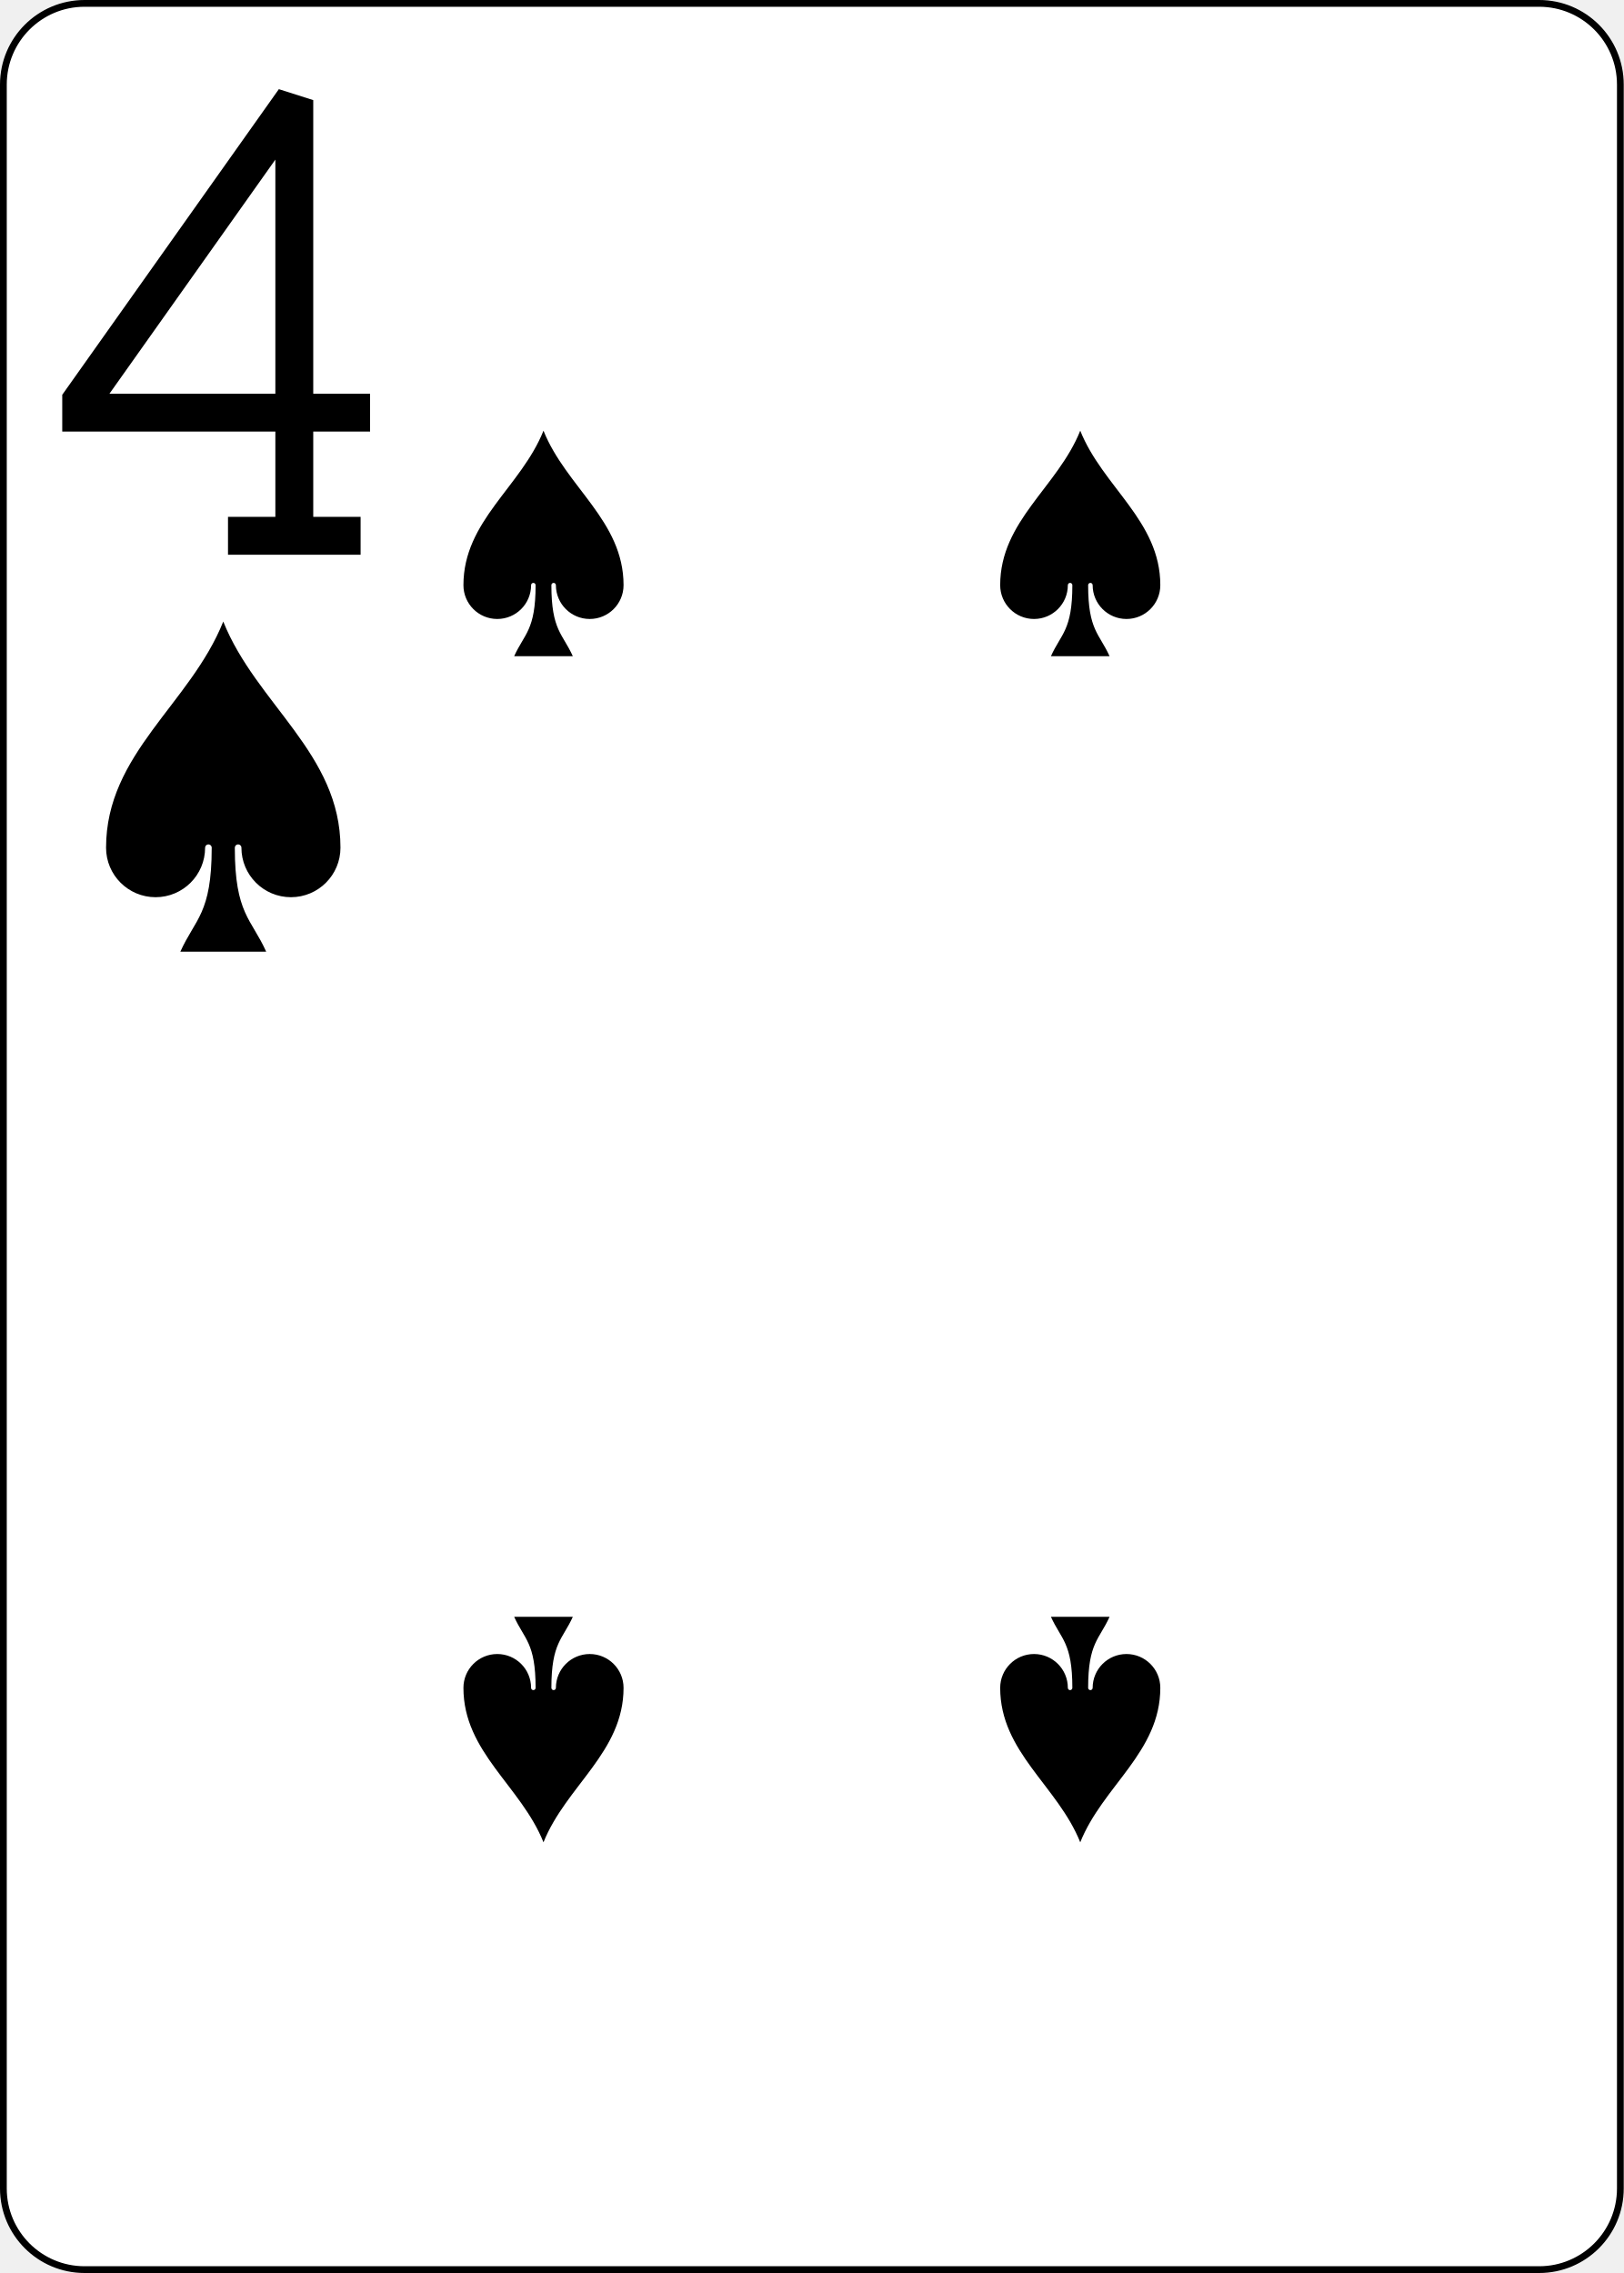
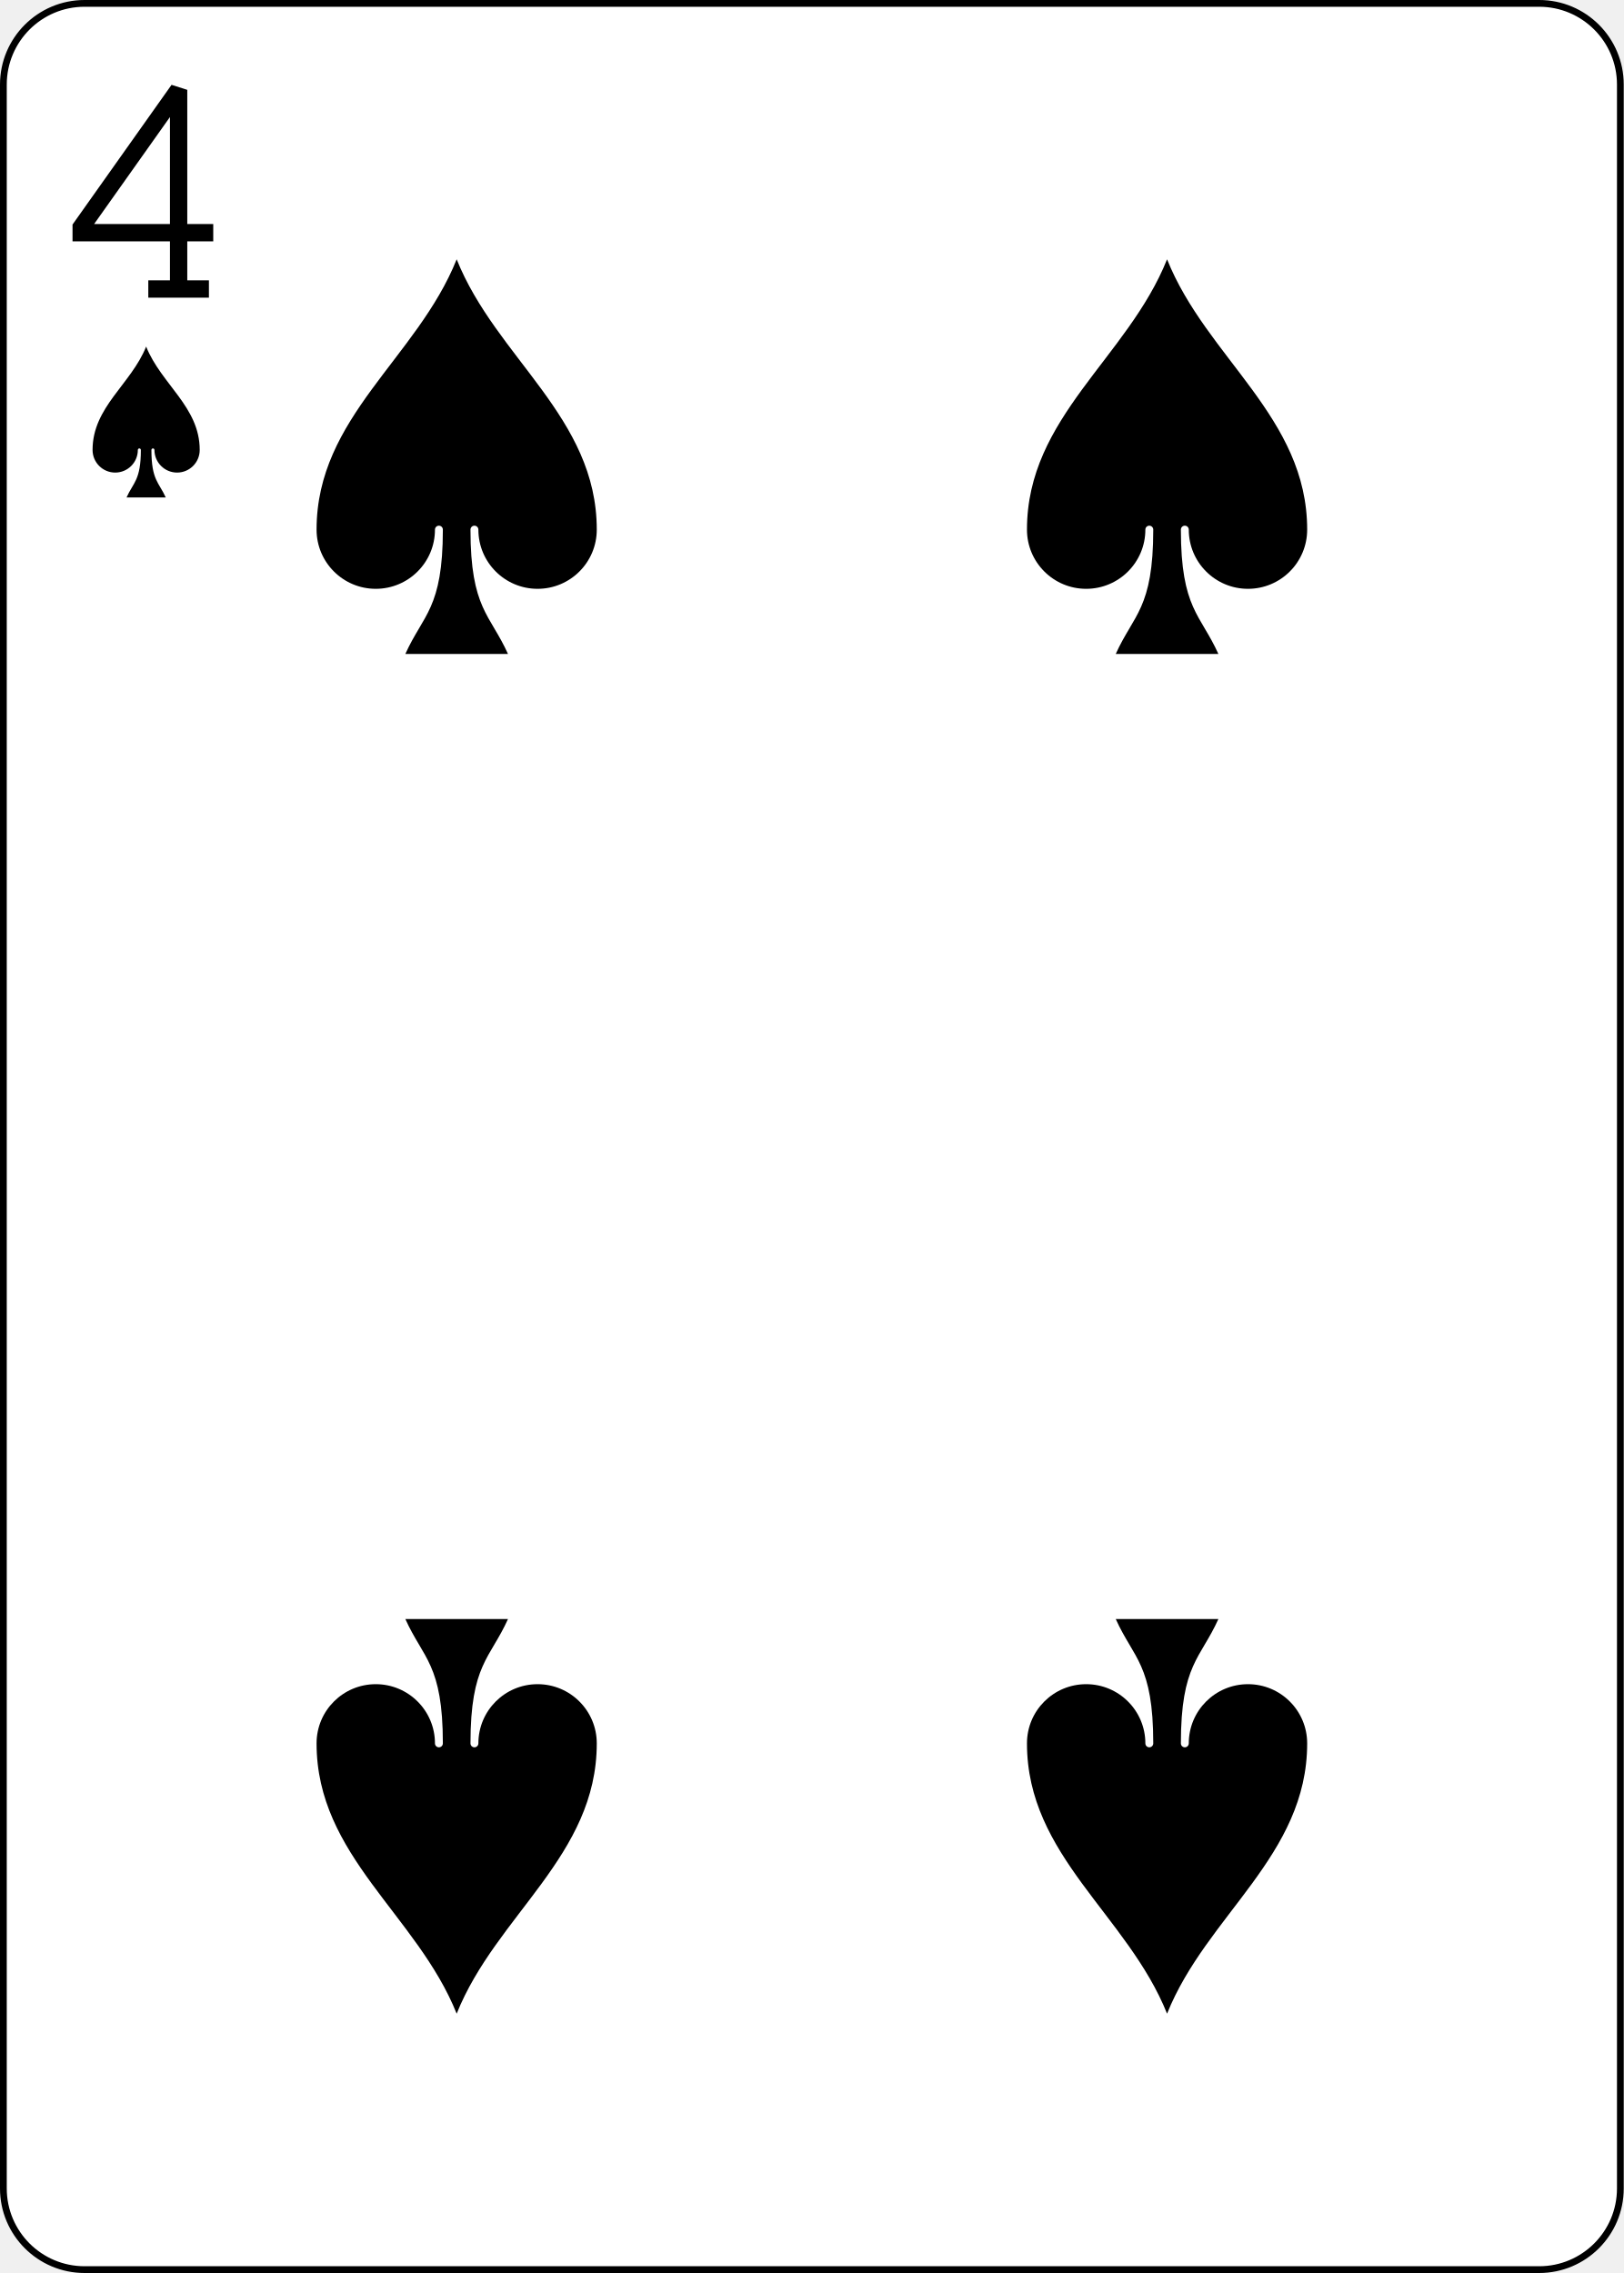
<svg xmlns="http://www.w3.org/2000/svg" xmlns:xlink="http://www.w3.org/1999/xlink" class="card" face="4S" height="3.5in" preserveAspectRatio="none" viewBox="-120 -168 240 336" width="2.5in">
  <defs>
    <symbol id="SS4" viewBox="-600 -600 1200 1200" preserveAspectRatio="xMinYMid">
      <path d="M0 -500C100 -250 355 -100 355 185A150 150 0 0 1 55 185A10 10 0 0 0 35 185C35 385 85 400 130 500L-130 500C-85 400 -35 385 -35 185A10 10 0 0 0 -55 185A150 150 0 0 1 -355 185C-355 -100 -100 -250 0 -500Z" fill="black" />
    </symbol>
    <symbol id="VS4" viewBox="-500 -500 1000 1000" preserveAspectRatio="xMinYMid">
      <path d="M50 460L250 460M150 460L150 -460L-300 175L-300 200L270 200" stroke="black" stroke-width="80" stroke-linecap="square" stroke-miterlimit="1.5" fill="none" />
    </symbol>
  </defs>
  <rect width="239" height="335" x="-119.5" y="-167.5" rx="12" ry="12" fill="white" stroke="black" />
-   <use xlink:href="#VS4" height="70" width="70" x="-122" y="-156" />
-   <use xlink:href="#SS4" height="58.558" width="58.558" x="-116.279" y="-81" />
-   <use xlink:href="#SS4" height="40" width="40" x="-59.668" y="-107.668" />
-   <use xlink:href="#SS4" height="40" width="40" x="19.668" y="-107.668" />
+   <use xlink:href="#VS4" height="32" width="32" x="-114.4" y="-156" />
+   <use xlink:href="#SS4" height="26.769" width="26.769" x="-111.784" y="-119" />
+   <use xlink:href="#SS4" height="70" width="70" x="-87.501" y="-135.501" />
+   <use xlink:href="#SS4" height="70" width="70" x="17.501" y="-135.501" />
  <g transform="rotate(180)">
-     <use xlink:href="#SS4" height="40" width="40" x="-59.668" y="-107.668" />
-     <use xlink:href="#SS4" height="40" width="40" x="19.668" y="-107.668" />
+     <use xlink:href="#SS4" height="70" width="70" x="-87.501" y="-135.501" />
+     <use xlink:href="#SS4" height="70" width="70" x="17.501" y="-135.501" />
  </g>
</svg>
